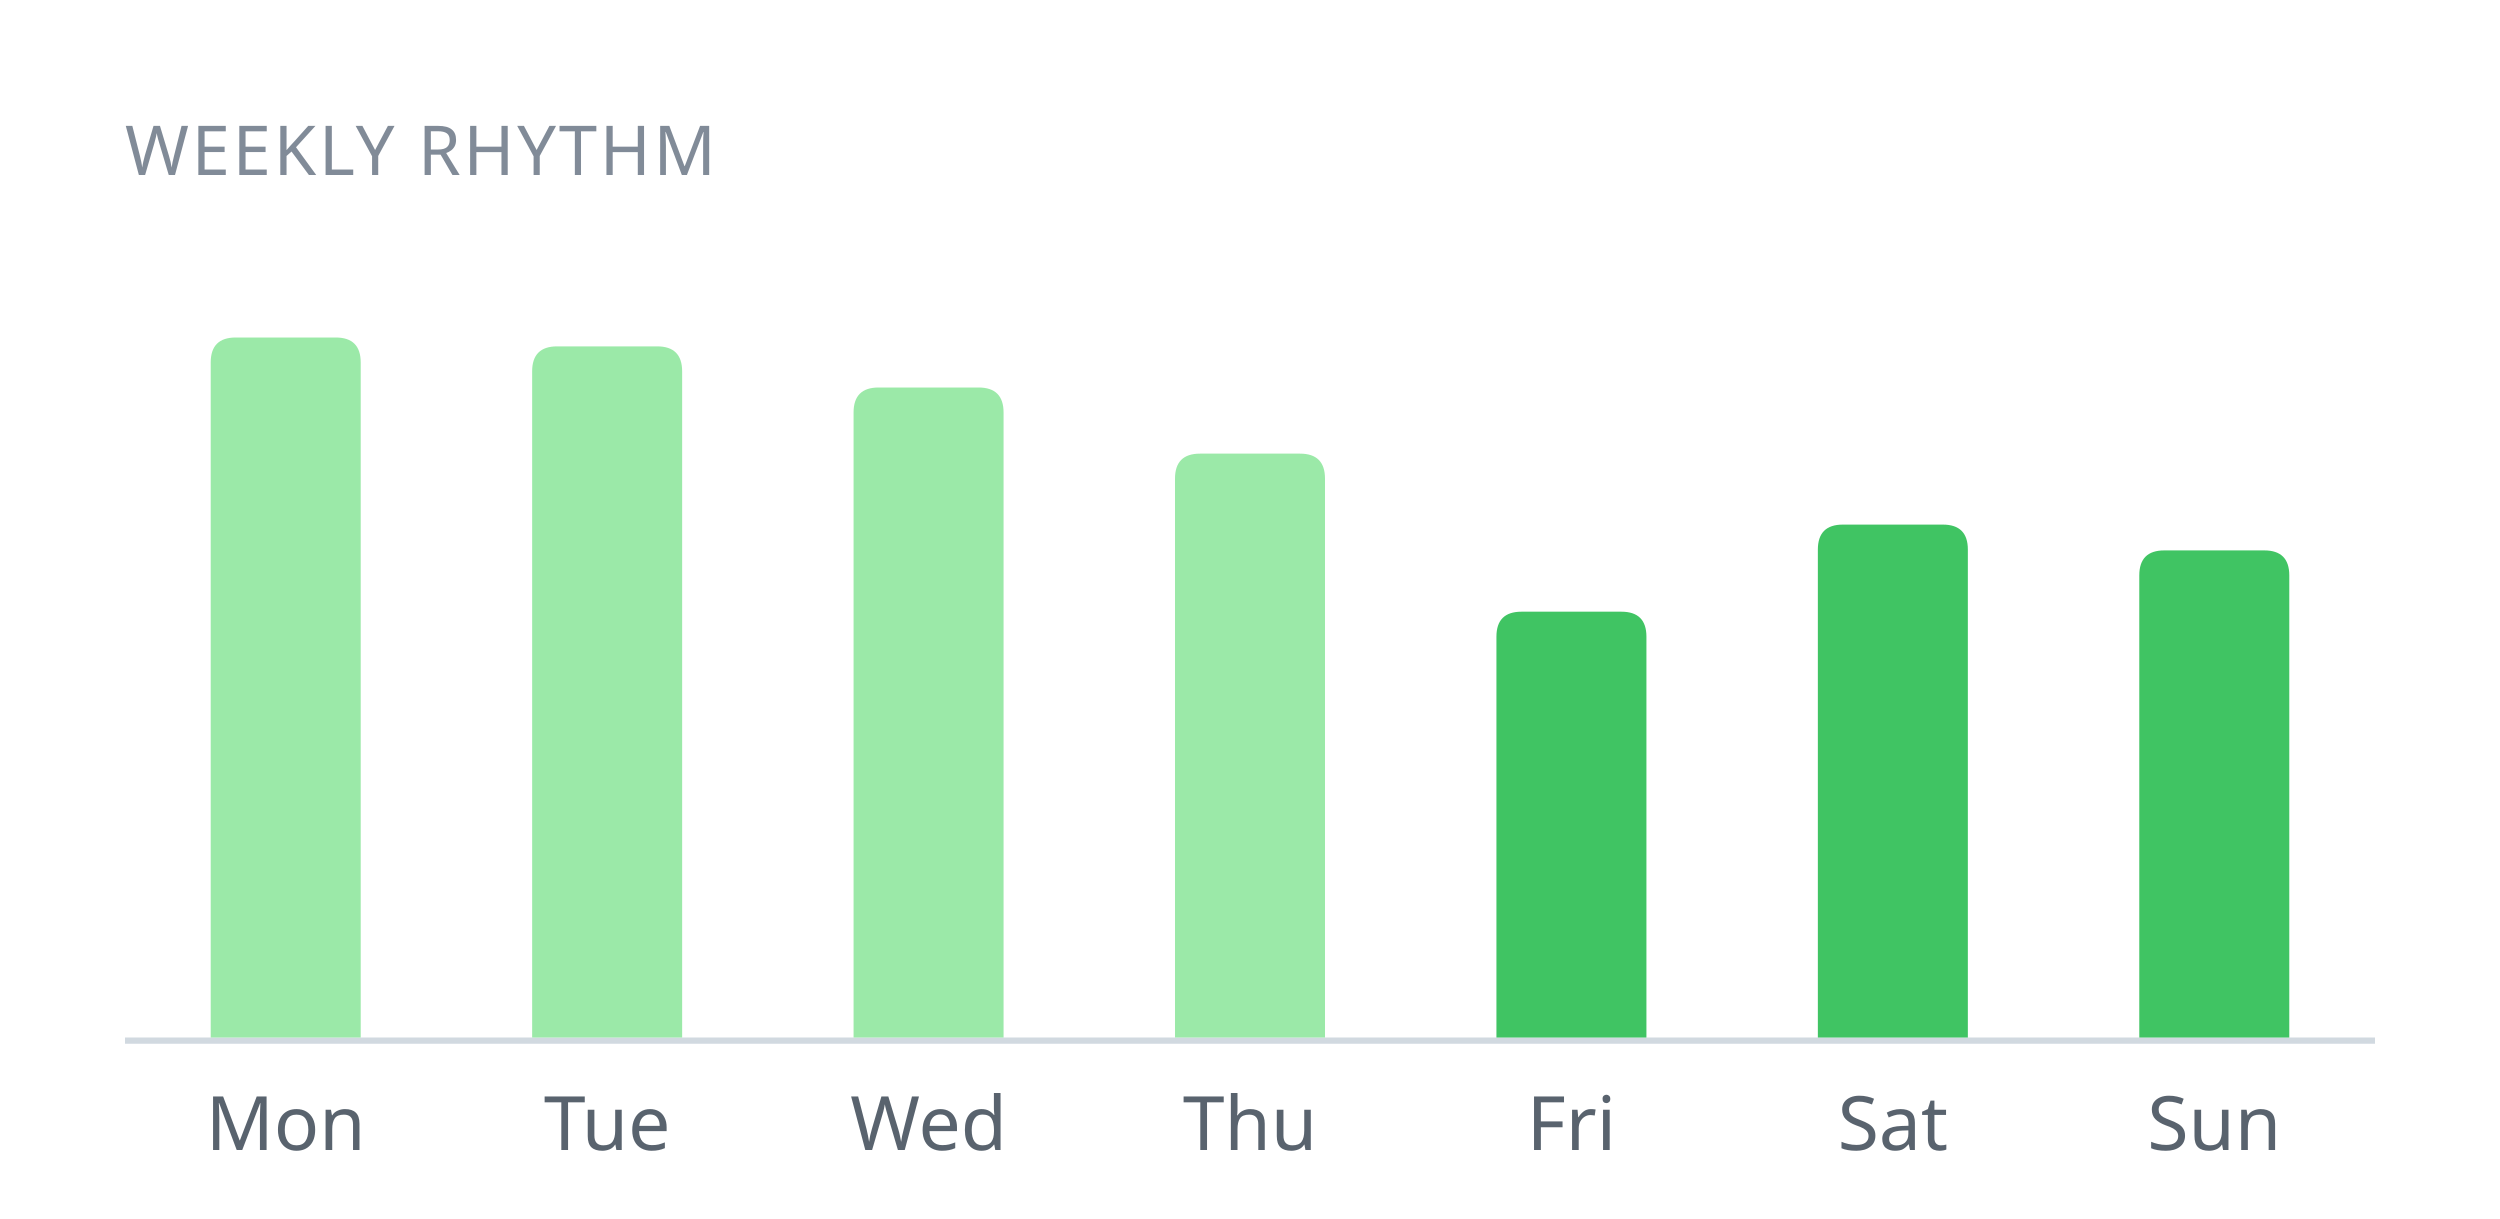
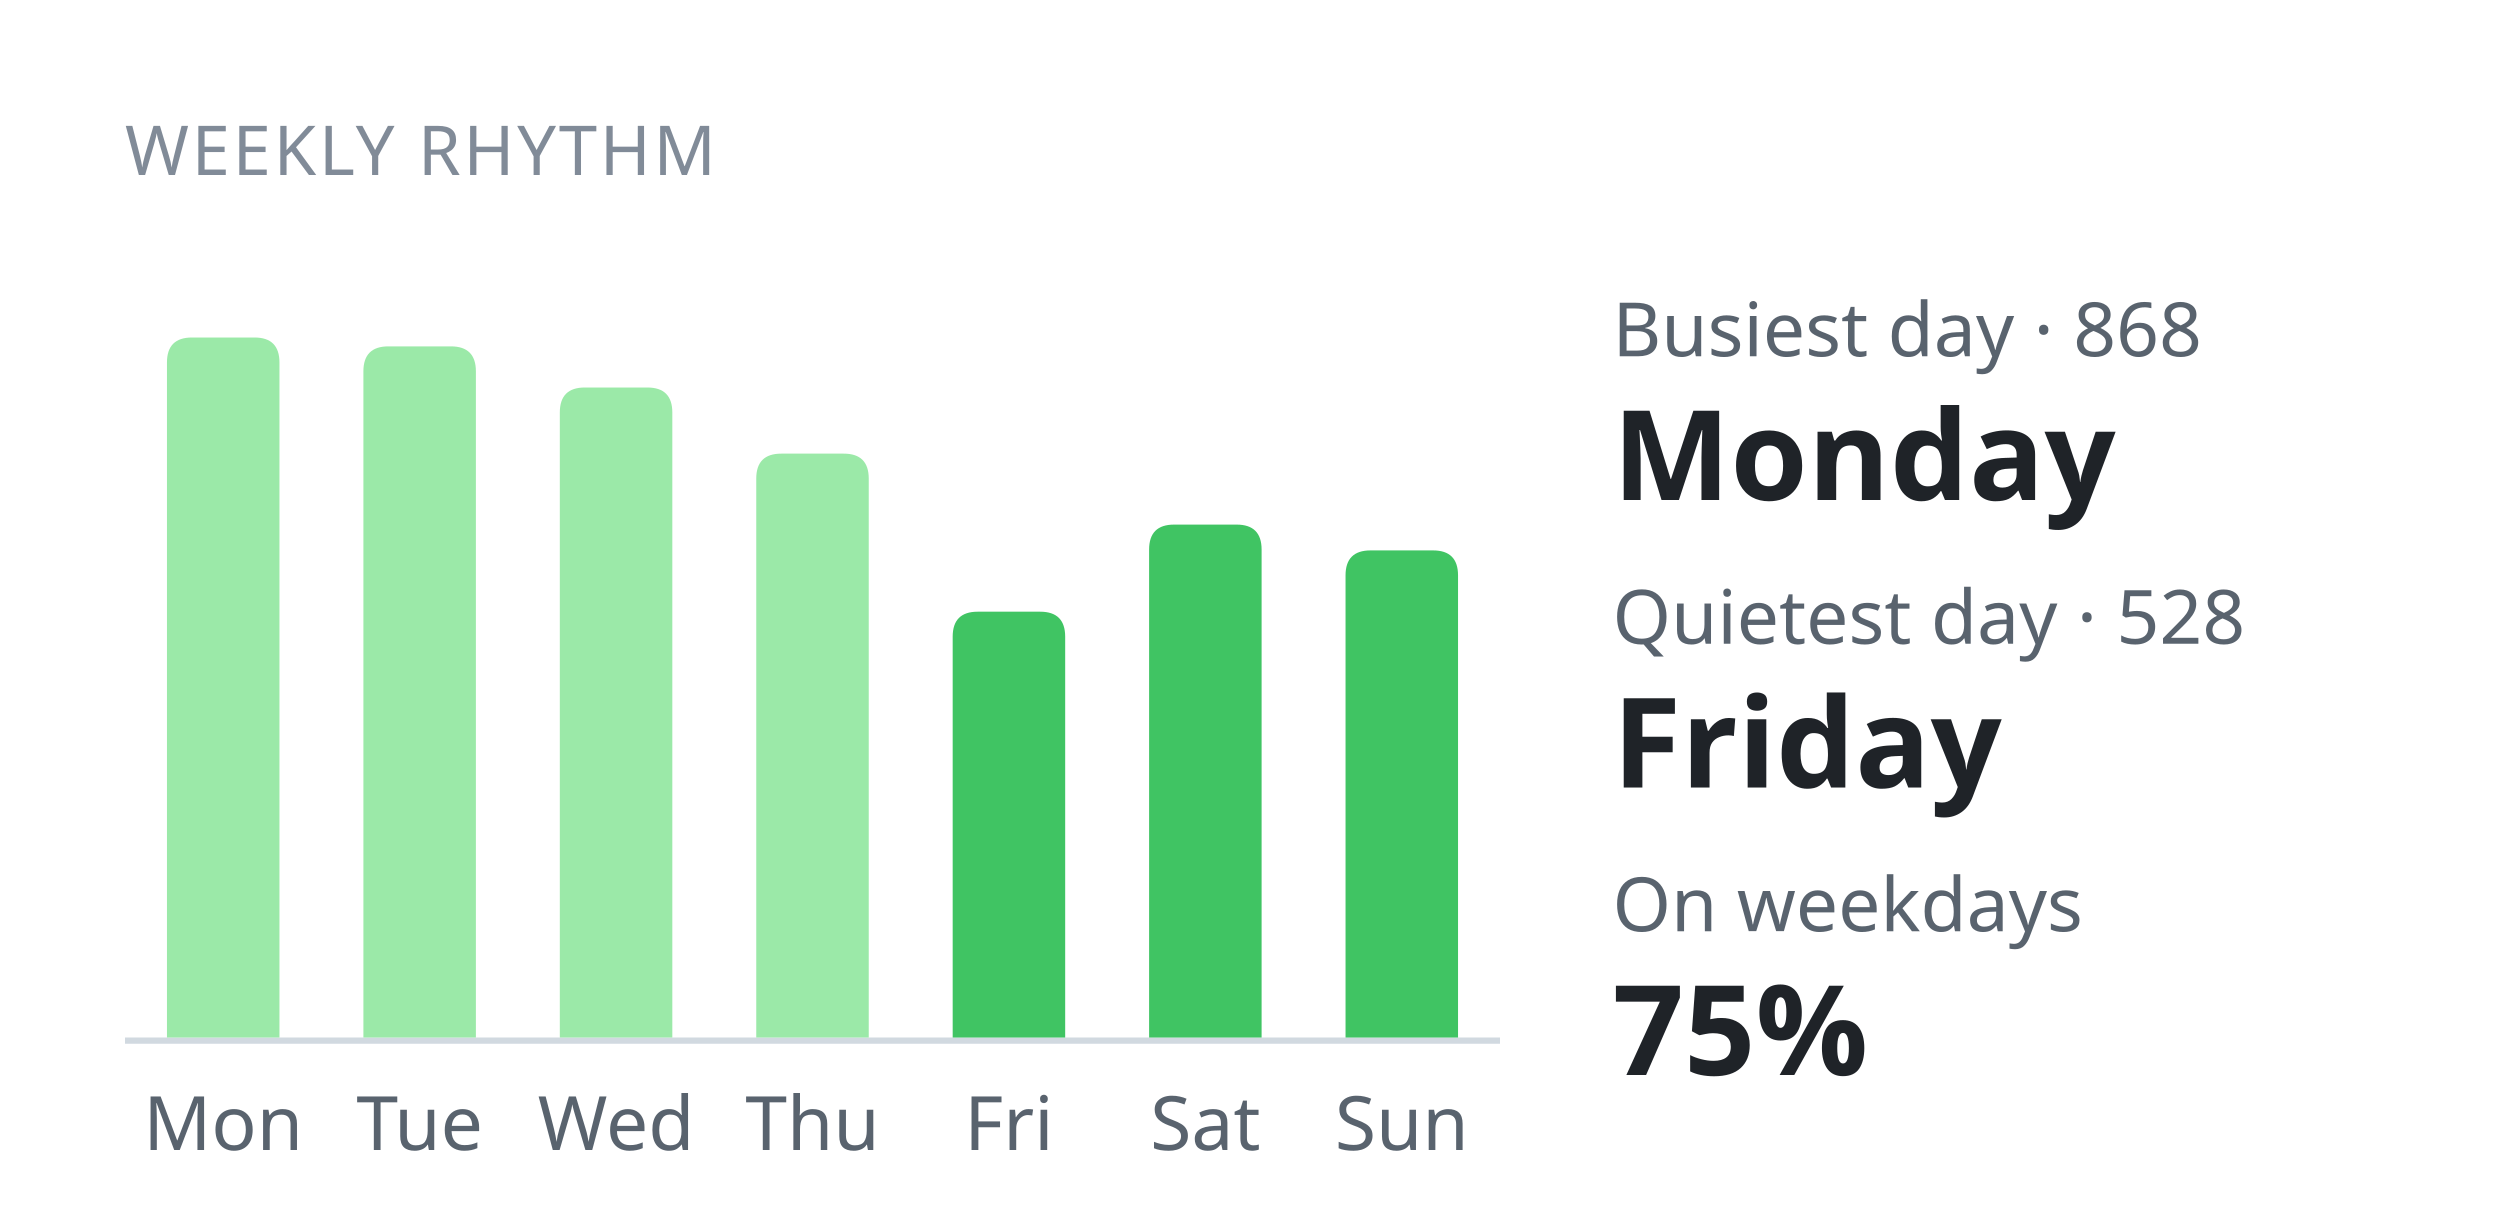
<svg xmlns="http://www.w3.org/2000/svg" width="400" height="195" viewBox="0 0 400 195" fill="none" role="img" aria-labelledby="title desc">
  <style>
  text { font-family: -apple-system, BlinkMacSystemFont, 'Segoe UI', 'Noto Sans', Helvetica, Arial, sans-serif; fill: #1f2328; }
  .label { font-size: 14px; }
  .value { font-size: 14px; font-weight: 600; font-variant-numeric: tabular-nums; }
  .small { font-size: 12px; }
  .col { font-size: 11px; fill: #818b98; letter-spacing: 0.04em; }
  .secondary { fill: #59636e; }
  .muted { fill: #818b98; }
  .icon { fill: #59636e; }
  .fade { animation: fade 0.45s ease-out both; }
  .grow { transform-box: fill-box; transform-origin: left center; animation: grow 0.9s cubic-bezier(.2,.7,.2,1) 0.15s both; }
  .ring { animation: ring 1.2s cubic-bezier(.2,.7,.2,1) 0.2s both; }
  .pop { transform-box: fill-box; transform-origin: center; animation: pop 0.4s ease-out 0.5s both; }
  @keyframes fade { from { opacity: 0; transform: translateY(4px); } }
  @keyframes grow { from { transform: scaleX(0); } }
  @keyframes pop { from { opacity: 0; transform: scale(0.6); } }
  @media (prefers-reduced-motion: reduce) { * { animation: none !important; } }
  .rise { transform-box: fill-box; transform-origin: bottom; animation: rise 0.7s cubic-bezier(.2,.7,.2,1) both; }
  @keyframes rise { from { transform: scaleY(0); } }
</style>
  <rect x="0.5" y="0.5" width="399" height="194" rx="6" fill="none" stroke="none" />
  <text x="20" y="28" class="col">WEEKLY RHYTHM</text>
-   <line x1="20" y1="166.5" x2="380" y2="166.5" stroke="#d1d9e0" />
-   <path class="rise" style="animation-delay: 200ms" d="M33.714 166V58Q33.714 54 37.714 54H53.714Q57.714 54 57.714 58V166Z" fill="#9be9a8" />
-   <text x="45.714" y="184" text-anchor="middle" class="small secondary">Mon</text>
-   <path class="rise" style="animation-delay: 260ms" d="M85.143 166V59.419Q85.143 55.419 89.143 55.419H105.143Q109.143 55.419 109.143 59.419V166Z" fill="#9be9a8" />
-   <text x="97.143" y="184" text-anchor="middle" class="small secondary">Tue</text>
-   <path class="rise" style="animation-delay: 320ms" d="M136.571 166V66Q136.571 62 140.571 62H156.571Q160.571 62 160.571 66V166Z" fill="#9be9a8" />
-   <text x="148.571" y="184" text-anchor="middle" class="small secondary">Wed</text>
-   <path class="rise" style="animation-delay: 380ms" d="M188 166V76.581Q188 72.581 192 72.581H208Q212 72.581 212 76.581V166Z" fill="#9be9a8" />
-   <text x="200" y="184" text-anchor="middle" class="small secondary">Thu</text>
-   <path class="rise" style="animation-delay: 440ms" d="M239.429 166V101.871Q239.429 97.871 243.429 97.871H259.429Q263.429 97.871 263.429 101.871V166Z" fill="#40c463" />
-   <text x="251.429" y="184" text-anchor="middle" class="small secondary">Fri</text>
-   <path class="rise" style="animation-delay: 500ms" d="M290.857 166V87.935Q290.857 83.935 294.857 83.935H310.857Q314.857 83.935 314.857 87.935V166Z" fill="#40c463" />
-   <text x="302.857" y="184" text-anchor="middle" class="small secondary">Sat</text>
-   <path class="rise" style="animation-delay: 560ms" d="M342.286 166V92.065Q342.286 88.065 346.286 88.065H362.286Q366.286 88.065 366.286 92.065V166Z" fill="#40c463" />
-   <text x="354.286" y="184" text-anchor="middle" class="small secondary">Sun</text>
+   <line x1="20" y1="166.5" x2="240" y2="166.5" stroke="#d1d9e0" />
+   <path class="rise" style="animation-delay: 200ms" d="M26.714 166V58Q26.714 54 30.714 54H40.714Q44.714 54 44.714 58V166Z" fill="#9be9a8" />
+   <text x="35.714" y="184" text-anchor="middle" class="small secondary">Mon</text>
+   <path class="rise" style="animation-delay: 260ms" d="M58.143 166V59.419Q58.143 55.419 62.143 55.419H72.143Q76.143 55.419 76.143 59.419V166Z" fill="#9be9a8" />
+   <text x="67.143" y="184" text-anchor="middle" class="small secondary">Tue</text>
+   <path class="rise" style="animation-delay: 320ms" d="M89.571 166V66Q89.571 62 93.571 62H103.571Q107.571 62 107.571 66V166Z" fill="#9be9a8" />
+   <text x="98.571" y="184" text-anchor="middle" class="small secondary">Wed</text>
+   <path class="rise" style="animation-delay: 380ms" d="M121 166V76.581Q121 72.581 125 72.581H135Q139 72.581 139 76.581V166Z" fill="#9be9a8" />
+   <text x="130" y="184" text-anchor="middle" class="small secondary">Thu</text>
+   <path class="rise" style="animation-delay: 440ms" d="M152.429 166V101.871Q152.429 97.871 156.429 97.871H166.429Q170.429 97.871 170.429 101.871V166Z" fill="#40c463" />
+   <text x="161.429" y="184" text-anchor="middle" class="small secondary">Fri</text>
+   <path class="rise" style="animation-delay: 500ms" d="M183.857 166V87.935Q183.857 83.935 187.857 83.935H197.857Q201.857 83.935 201.857 87.935V166Z" fill="#40c463" />
+   <text x="192.857" y="184" text-anchor="middle" class="small secondary">Sat</text>
+   <path class="rise" style="animation-delay: 560ms" d="M215.286 166V92.065Q215.286 88.065 219.286 88.065H229.286Q233.286 88.065 233.286 92.065V166Z" fill="#40c463" />
+   <text x="224.286" y="184" text-anchor="middle" class="small secondary">Sun</text>
+   <g transform="translate(258 46)">
+     <g class="fade" style="animation-delay: 470ms">
+       <text y="11" class="small secondary">Busiest day · 868</text>
+       <text y="34" style="font-size: 20px; font-weight: 700;">Monday</text>
+     </g>
+   </g>
+   <g transform="translate(258 92)">
+     <g class="fade" style="animation-delay: 560ms">
+       <text y="11" class="small secondary">Quietest day · 528</text>
+       <text y="34" style="font-size: 20px; font-weight: 700;">Friday</text>
+     </g>
+   </g>
+   <g transform="translate(258 138)">
+     <g class="fade" style="animation-delay: 650ms">
+       <text y="11" class="small secondary">On weekdays</text>
+       <text y="34" style="font-size: 20px; font-weight: 700;">75%</text>
+     </g>
+   </g>
</svg>
